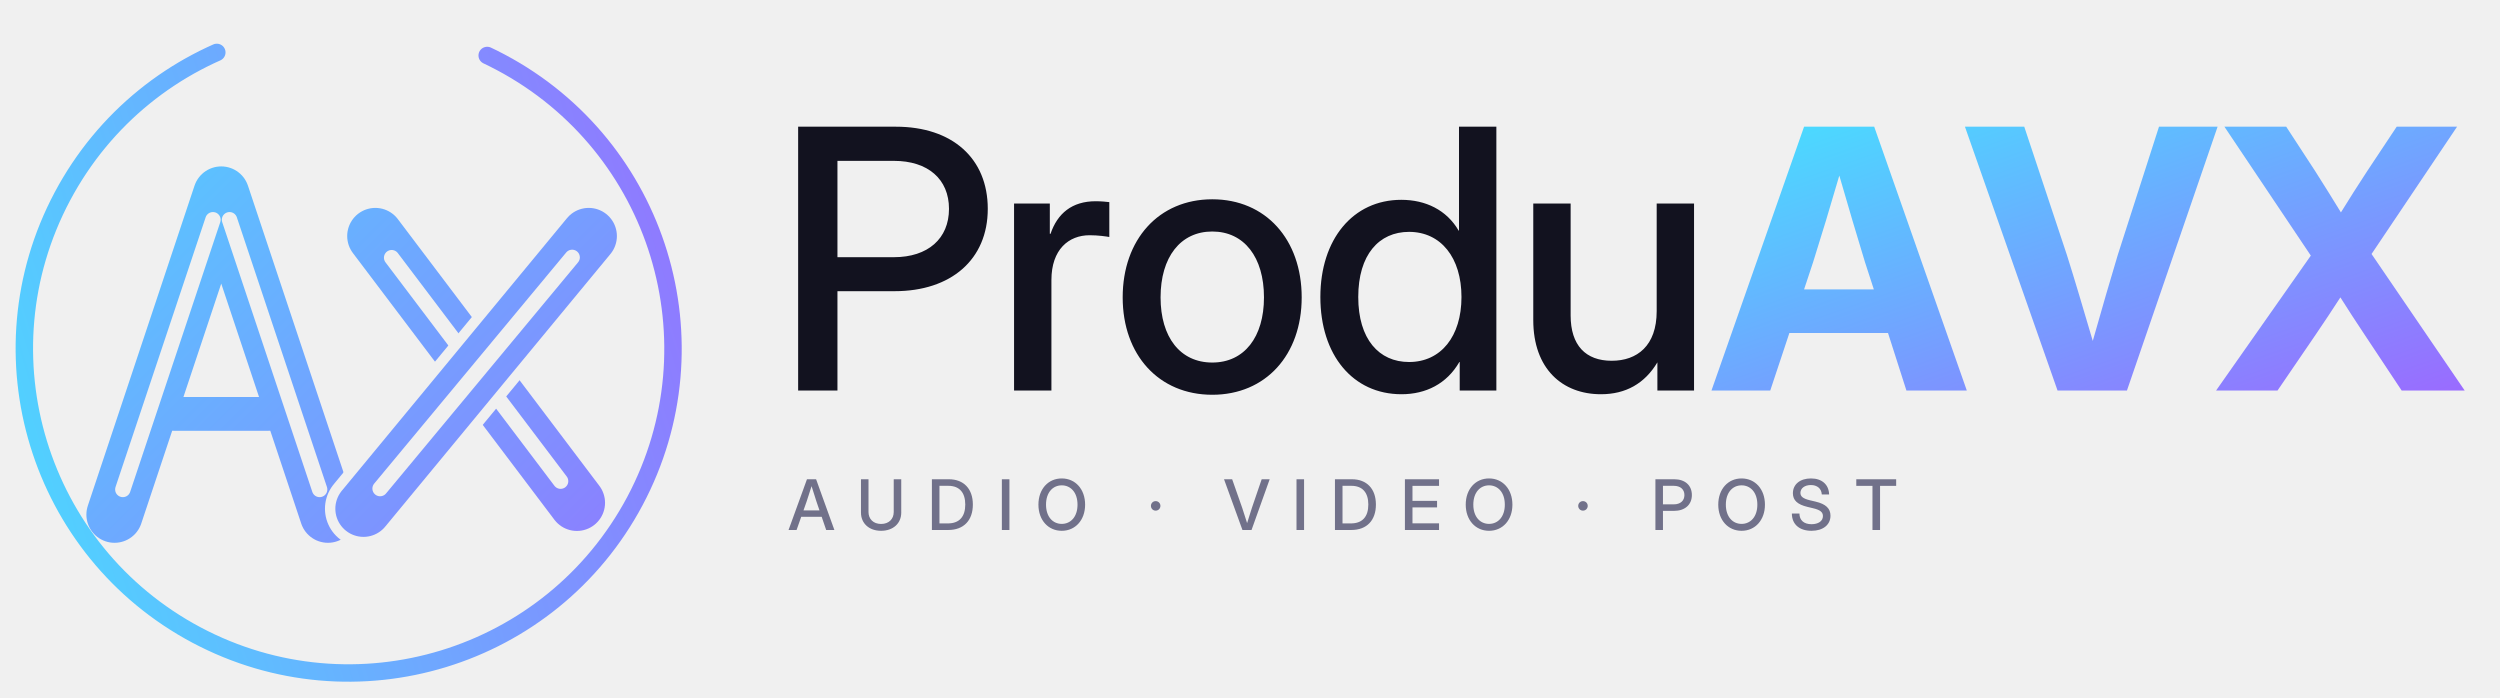
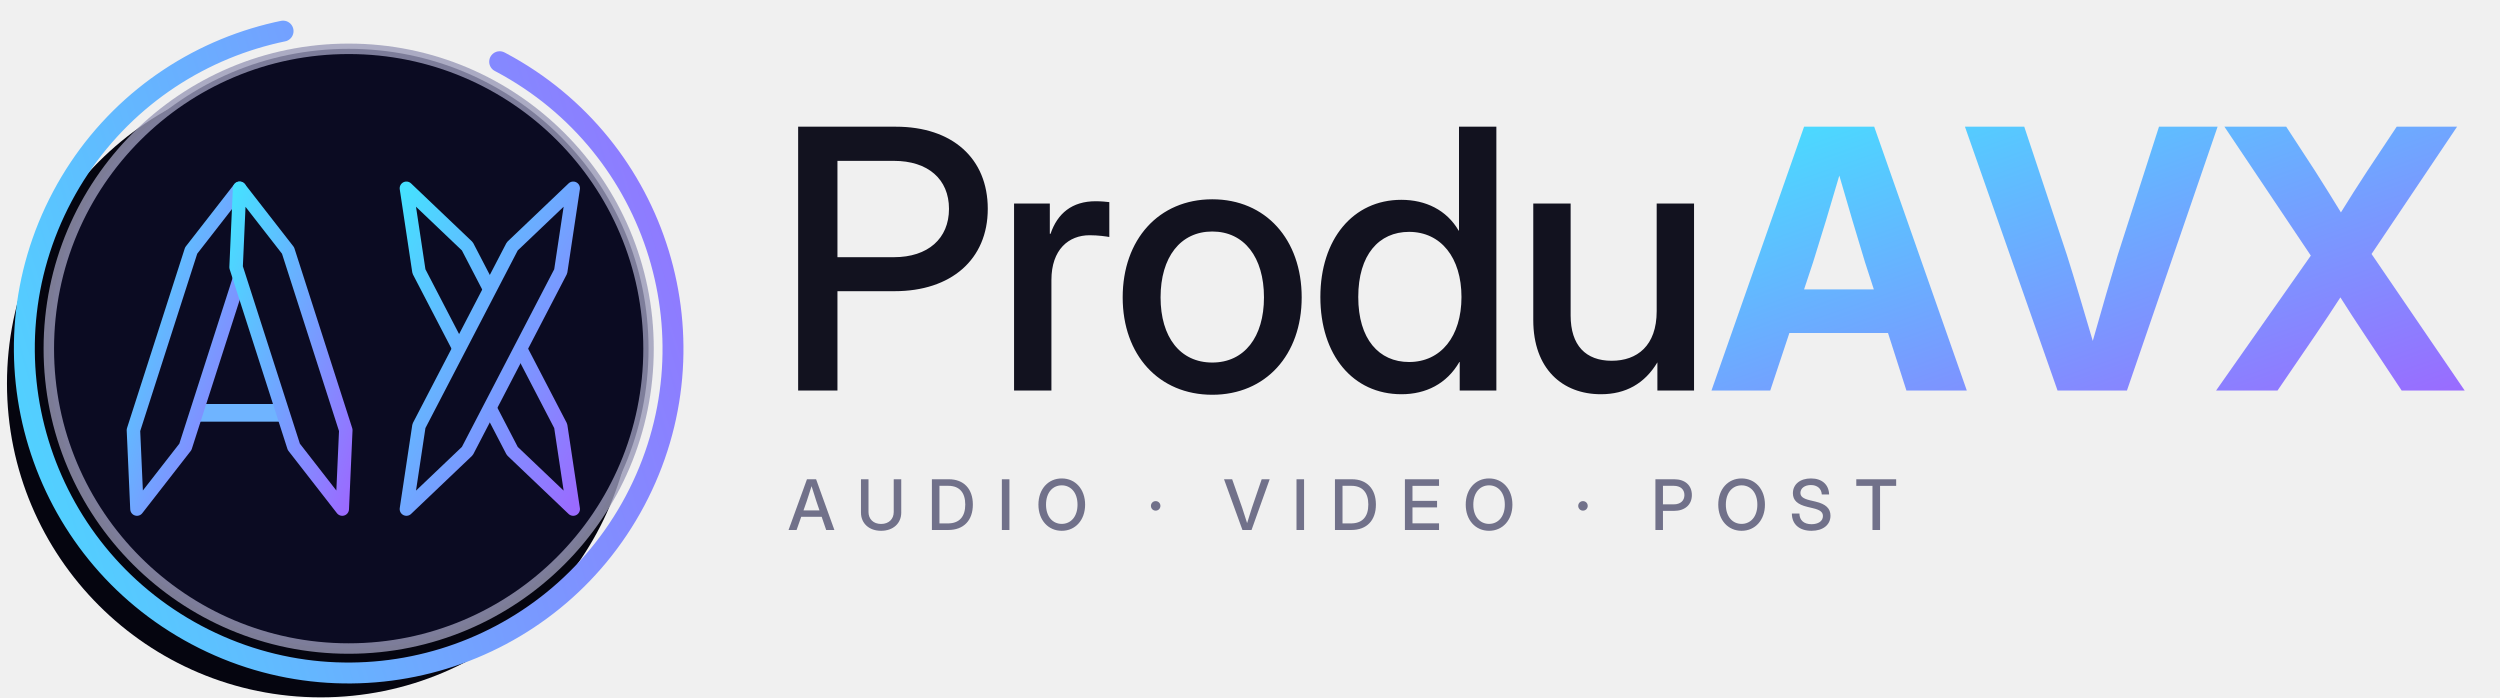
<svg xmlns="http://www.w3.org/2000/svg" viewBox="0 0 717 200" role="img" aria-label="ProduAVX">
  <defs>
    <linearGradient id="gll" x1="0" y1="0" x2="1" y2="1">
      <stop offset="0" stop-color="#46e0ff" />
      <stop offset="1" stop-color="#9a6bff" />
    </linearGradient>
  </defs>
-   <mask id="mll" maskUnits="userSpaceOnUse" x="0" y="0" width="200" height="200">
-     <g fill="none" stroke-linecap="round" stroke-linejoin="round" transform="translate(100 100) scale(.85) translate(-103 -102)">
-       <path d="M24 158L60 50L96 158" stroke="#fff" stroke-width="19" />
-       <path d="M44 124H76" stroke="#fff" stroke-width="11.4" />
-       <path d="M26.8 149.5L57.2 58.5M62.8 58.5L93.2 149.5" stroke="#000" stroke-width="5.2" />
-       <g transform="translate(6 0)">
-         <path d="M106 64L174 154" stroke="#fff" stroke-width="19" />
-         <path d="M111.5 71.3L168.5 146.7" stroke="#000" stroke-width="5.2" />
-         <path d="M178 64L102 156" stroke="#000" stroke-width="26" />
-         <path d="M178 64L102 156" stroke="#fff" stroke-width="19" />
-         <path d="M172.4 71.2L107.6 149.2" stroke="#000" stroke-width="5.2" />
-       </g>
-     </g>
-   </mask>
-   <circle cx="100" cy="100" r="93" fill="none" stroke="url(#gll)" stroke-width="5" stroke-linecap="round" stroke-dasharray="500 80" transform="rotate(-62 100 100)" />
-   <rect width="200" height="200" fill="url(#gll)" mask="url(#mll)" />
+   <circle cx="92" cy="110" r="90" fill="#05050f" />
+   <circle cx="100" cy="100" r="86" fill="#0b0b22" />
+   <circle cx="100" cy="100" r="86" fill="none" stroke="#9a9ab8" stroke-width="3" opacity=".8" />
+   <circle cx="100" cy="100" r="93" fill="none" stroke="url(#gll)" stroke-width="6" stroke-linecap="round" stroke-dasharray="520 64" transform="rotate(-62 100 100)" />
+   <g transform="translate(100 100) scale(.92) translate(-100 -102)">
+     <path d="M53 122H83" stroke="#6fb4ff" stroke-width="5.5" stroke-linecap="round" />
+     <path d="M34.0 152.0L49.1 132.6L67.1 76.6L66.0 52.0L50.9 71.4L32.9 127.4Z" fill="#0b0b22" stroke="url(#gll)" stroke-width="4.2" stroke-linejoin="round" />
+     <path d="M98.0 152.0L99.1 127.4L81.1 71.4L66.0 52.0L64.9 76.6L82.9 132.6Z" fill="#0b0b22" stroke="url(#gll)" stroke-width="4.2" stroke-linejoin="round" />
+     <path d="M118.0 52.0L121.9 77.9L151.0 133.9L170.0 152.0L166.1 126.1L137.0 70.1Z" fill="#0b0b22" stroke="url(#gll)" stroke-width="4.2" stroke-linejoin="round" />
+     <path d="M170.0 52.0L151.0 70.1L121.9 126.1L118.0 152.0L137.0 133.9L166.1 77.9Z" fill="#0b0b22" stroke="url(#gll)" stroke-width="4.2" stroke-linejoin="round" />
+   </g>
  <path d="M228.906 112.0H240.18V83.512H256.582C272.781 83.512 283.293 74.422 283.293 59.898C283.293 45.426 273.137 36.336 256.938 36.336H228.906ZM240.18 73.762V46.137H256.379C266.129 46.137 272.172 51.367 272.172 59.898C272.172 68.43 266.129 73.762 256.379 73.762Z M290.832 112.0H301.547V80.312C301.547 71.578 306.473 67.465 312.516 67.465C315.004 67.465 317.34 67.82 318.152 67.973V57.969C317.289 57.867 315.867 57.715 314.242 57.715C307.438 57.715 303.273 61.219 301.293 67.059H301.09V58.375H290.832Z M347.68 113.219C363.016 113.219 373.324 101.793 373.324 85.289C373.324 68.684 363.016 57.156 347.68 57.156C332.344 57.156 321.984 68.684 321.984 85.289C321.984 101.793 332.344 113.219 347.68 113.219ZM347.68 103.977C338.488 103.977 332.852 96.715 332.852 85.289C332.852 73.762 338.539 66.398 347.68 66.398C356.82 66.398 362.508 73.762 362.508 85.289C362.508 96.664 356.871 103.977 347.68 103.977Z M401.938 113.066C408.945 113.066 414.938 110.07 418.543 103.824H418.645V112.0H429.156V36.336H418.441V66.145H418.34C414.887 60.203 408.844 57.309 401.887 57.309C388.023 57.309 378.68 68.633 378.68 85.188C378.68 101.793 387.973 113.066 401.938 113.066ZM404.121 103.824C395.488 103.824 389.547 97.273 389.547 85.188C389.547 73.051 395.488 66.5 404.121 66.5C413.262 66.5 419.152 73.914 419.152 85.188C419.152 96.461 413.262 103.824 404.121 103.824Z M459.141 113.066C466.25 113.066 471.684 110.02 475.34 103.926V112.0H485.852V58.375H475.137V89.25C475.137 99.203 469.5 103.469 462.238 103.469C454.773 103.469 450.457 99.051 450.457 90.469V58.375H439.742V91.789C439.742 105.805 448.121 113.066 459.141 113.066Z" fill="#12121f" />
  <path d="M490.852 112.0H507.711L513.195 95.496H541.48L546.762 112.0H564.078L537.52 36.336H517.41ZM517.41 83.004 520.0 75.184C522.438 67.465 524.773 59.746 527.516 50.352C530.207 59.746 532.543 67.465 534.879 75.184L537.418 83.004Z M590.102 112.0H610.008L636.008 36.336H619.199L607.367 73.152C605.184 80.363 602.848 88.488 600.207 97.781C597.465 88.488 595.078 80.363 592.793 73.152L580.555 36.336H563.543Z M635.574 112.0H653.195L664.113 96.004C666.551 92.449 668.887 88.895 671.223 85.289C673.508 88.895 675.793 92.449 678.18 96.004L688.793 112.0H706.871L680.16 72.848L704.688 36.336H687.371L678.84 49.184C676.25 53.094 673.812 57.004 671.375 60.914C668.988 57.004 666.551 53.094 664.062 49.184L655.684 36.336H637.961L662.742 73.305Z" fill="url(#gll)" />
  <path d="M226.156 152.0H228.461L229.789 148.221H235.658L236.947 152.0H239.301L234.057 137.449H231.439ZM230.443 146.375 231.352 143.797C231.752 142.596 232.172 141.316 232.758 139.432C233.334 141.316 233.744 142.596 234.145 143.797L235.023 146.375Z M252.698 152.234C256.194 152.234 258.479 150.057 258.479 147.02V137.449H256.321V146.844C256.321 148.836 254.944 150.271 252.698 150.271C250.462 150.271 249.085 148.836 249.085 146.844V137.449H246.927V147.02C246.927 150.057 249.202 152.234 252.698 152.234Z M271.974 152.0C276.418 152.0 279.015 149.227 279.015 144.705C279.015 140.203 276.408 137.449 272.121 137.449H267.267V152.0ZM269.435 150.115V139.334H271.984C275.226 139.334 276.837 141.336 276.837 144.705C276.837 148.094 275.226 150.115 271.837 150.115Z M289.502 137.449H287.334V152.0H289.502Z M304.511 152.234C308.388 152.234 311.21 149.188 311.21 144.734C311.21 140.262 308.388 137.215 304.511 137.215C300.634 137.215 297.821 140.262 297.821 144.734C297.821 149.178 300.634 152.234 304.511 152.234ZM304.511 150.252C302.001 150.252 299.999 148.279 299.999 144.734C299.999 141.17 302.001 139.197 304.511 139.197C307.021 139.197 309.032 141.17 309.032 144.734C309.032 148.279 307.021 150.252 304.511 150.252Z  M331.442 146.453C332.214 146.453 332.809 145.848 332.809 145.086C332.809 144.324 332.214 143.719 331.442 143.719C330.68 143.719 330.085 144.324 330.085 145.086C330.085 145.848 330.68 146.453 331.442 146.453Z  M356.332 152.0H358.94L364.145 137.449H361.85L359.047 145.652C358.696 146.707 358.256 148.113 357.67 150.027C357.065 148.113 356.616 146.707 356.264 145.652L353.383 137.449H351.049Z M374.007 137.449H371.839V152.0H374.007Z M387.57 152.0C392.014 152.0 394.611 149.227 394.611 144.705C394.611 140.203 392.004 137.449 387.717 137.449H382.863V152.0ZM385.031 150.115V139.334H387.58C390.822 139.334 392.434 141.336 392.434 144.705C392.434 148.094 390.822 150.115 387.434 150.115Z M402.93 152.0H412.716V150.096H405.098V145.525H412.149V143.641H405.098V139.354H412.716V137.449H402.93Z M427.06 152.234C430.937 152.234 433.759 149.188 433.759 144.734C433.759 140.262 430.937 137.215 427.06 137.215C423.183 137.215 420.371 140.262 420.371 144.734C420.371 149.178 423.183 152.234 427.06 152.234ZM427.06 150.252C424.55 150.252 422.548 148.279 422.548 144.734C422.548 141.17 424.55 139.197 427.06 139.197C429.57 139.197 431.582 141.17 431.582 144.734C431.582 148.279 429.57 150.252 427.06 150.252Z  M453.991 146.453C454.763 146.453 455.359 145.848 455.359 145.086C455.359 144.324 454.763 143.719 453.991 143.719C453.23 143.719 452.634 144.324 452.634 145.086C452.634 145.848 453.23 146.453 453.991 146.453Z  M474.77 152.0H476.938V146.521H480.093C483.208 146.521 485.229 144.773 485.229 141.98C485.229 139.197 483.276 137.449 480.161 137.449H474.77ZM476.938 144.646V139.334H480.054C481.929 139.334 483.091 140.34 483.091 141.98C483.091 143.621 481.929 144.646 480.054 144.646Z M499.486 152.234C503.363 152.234 506.185 149.188 506.185 144.734C506.185 140.262 503.363 137.215 499.486 137.215C495.609 137.215 492.796 140.262 492.796 144.734C492.796 149.178 495.609 152.234 499.486 152.234ZM499.486 150.252C496.976 150.252 494.974 148.279 494.974 144.734C494.974 141.17 496.976 139.197 499.486 139.197C501.996 139.197 504.007 141.17 504.007 144.734C504.007 148.279 501.996 150.252 499.486 150.252Z M519.543 152.234C522.844 152.234 524.983 150.516 524.983 147.898C524.983 145.818 523.635 144.559 520.715 143.865L519.143 143.494C517.141 143.016 516.36 142.41 516.36 141.355C516.36 140.037 517.6 139.109 519.358 139.109C521.194 139.109 522.385 140.135 522.493 141.805H524.592C524.504 138.963 522.522 137.215 519.387 137.215C516.262 137.215 514.202 138.904 514.202 141.463C514.202 143.475 515.491 144.695 518.43 145.389L520.022 145.77C522.043 146.248 522.815 146.893 522.815 148.016C522.815 149.432 521.516 150.34 519.543 150.34C517.366 150.34 516.086 149.207 516.077 147.283H513.909C513.909 150.359 516.057 152.234 519.543 152.234Z M532.384 139.354H537.023V152.0H539.2V139.354H543.82V137.449H532.384Z" fill="#5b5b78" opacity=".85" />
</svg>
